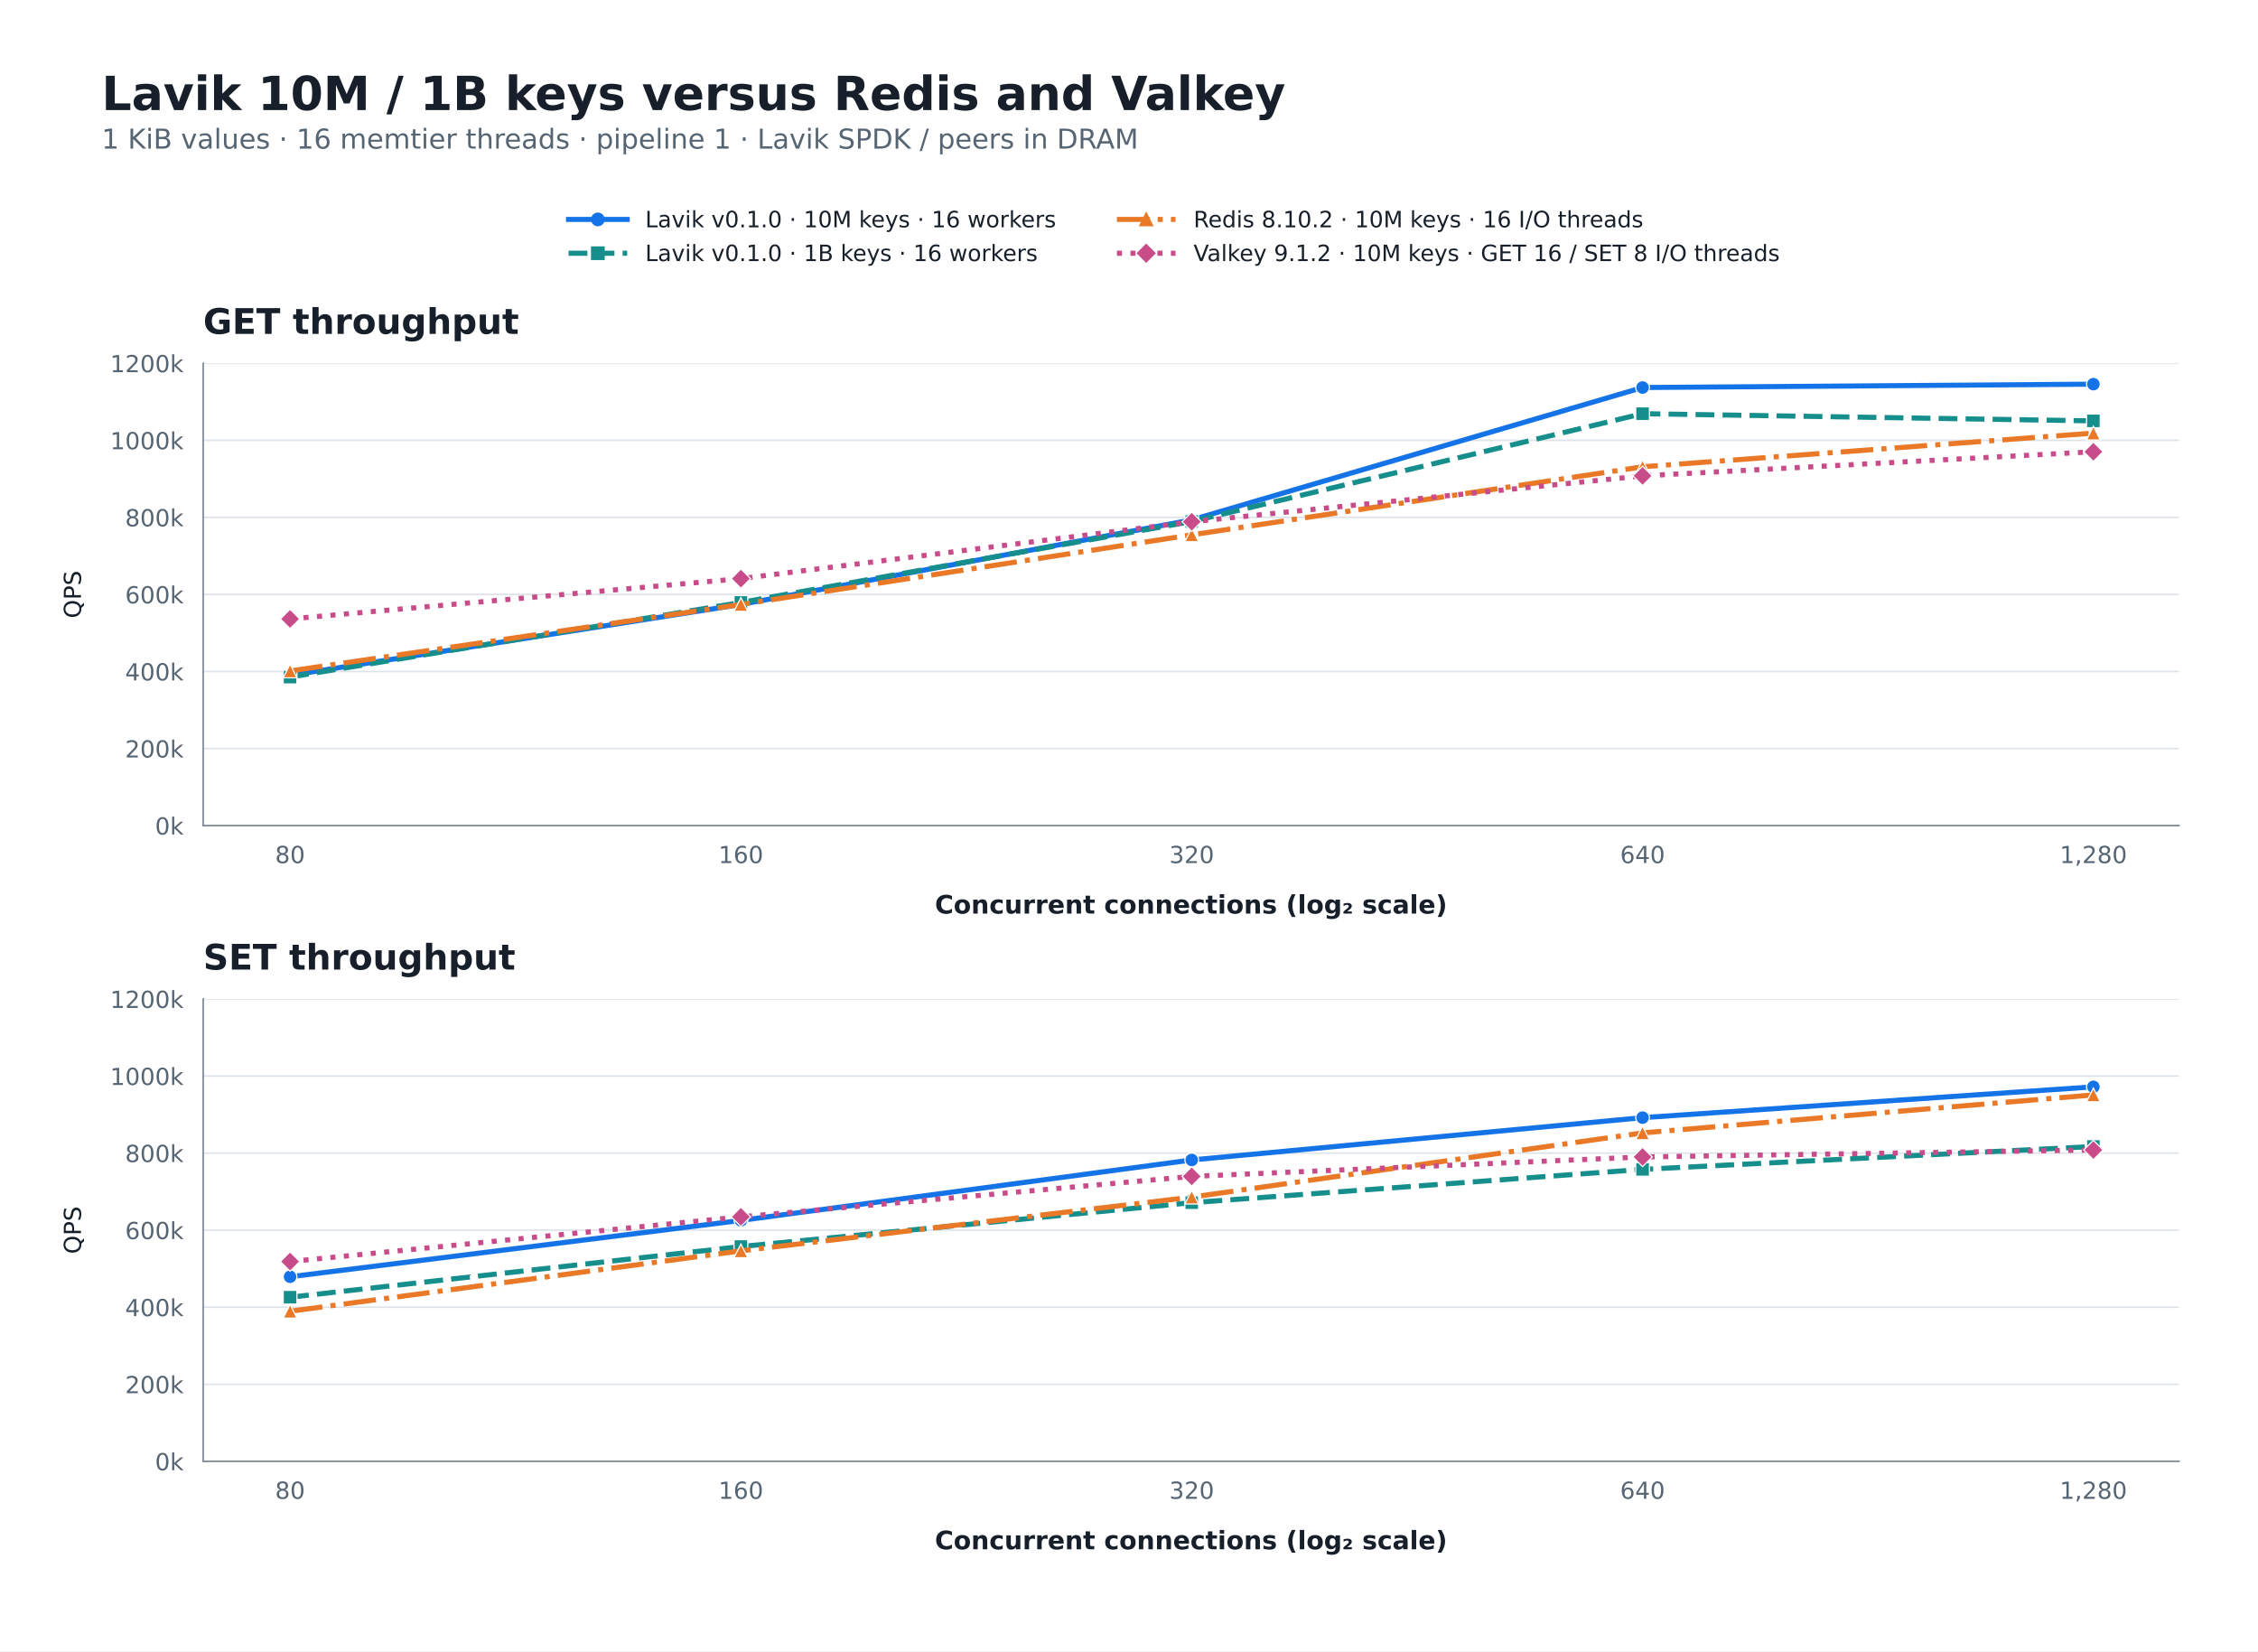
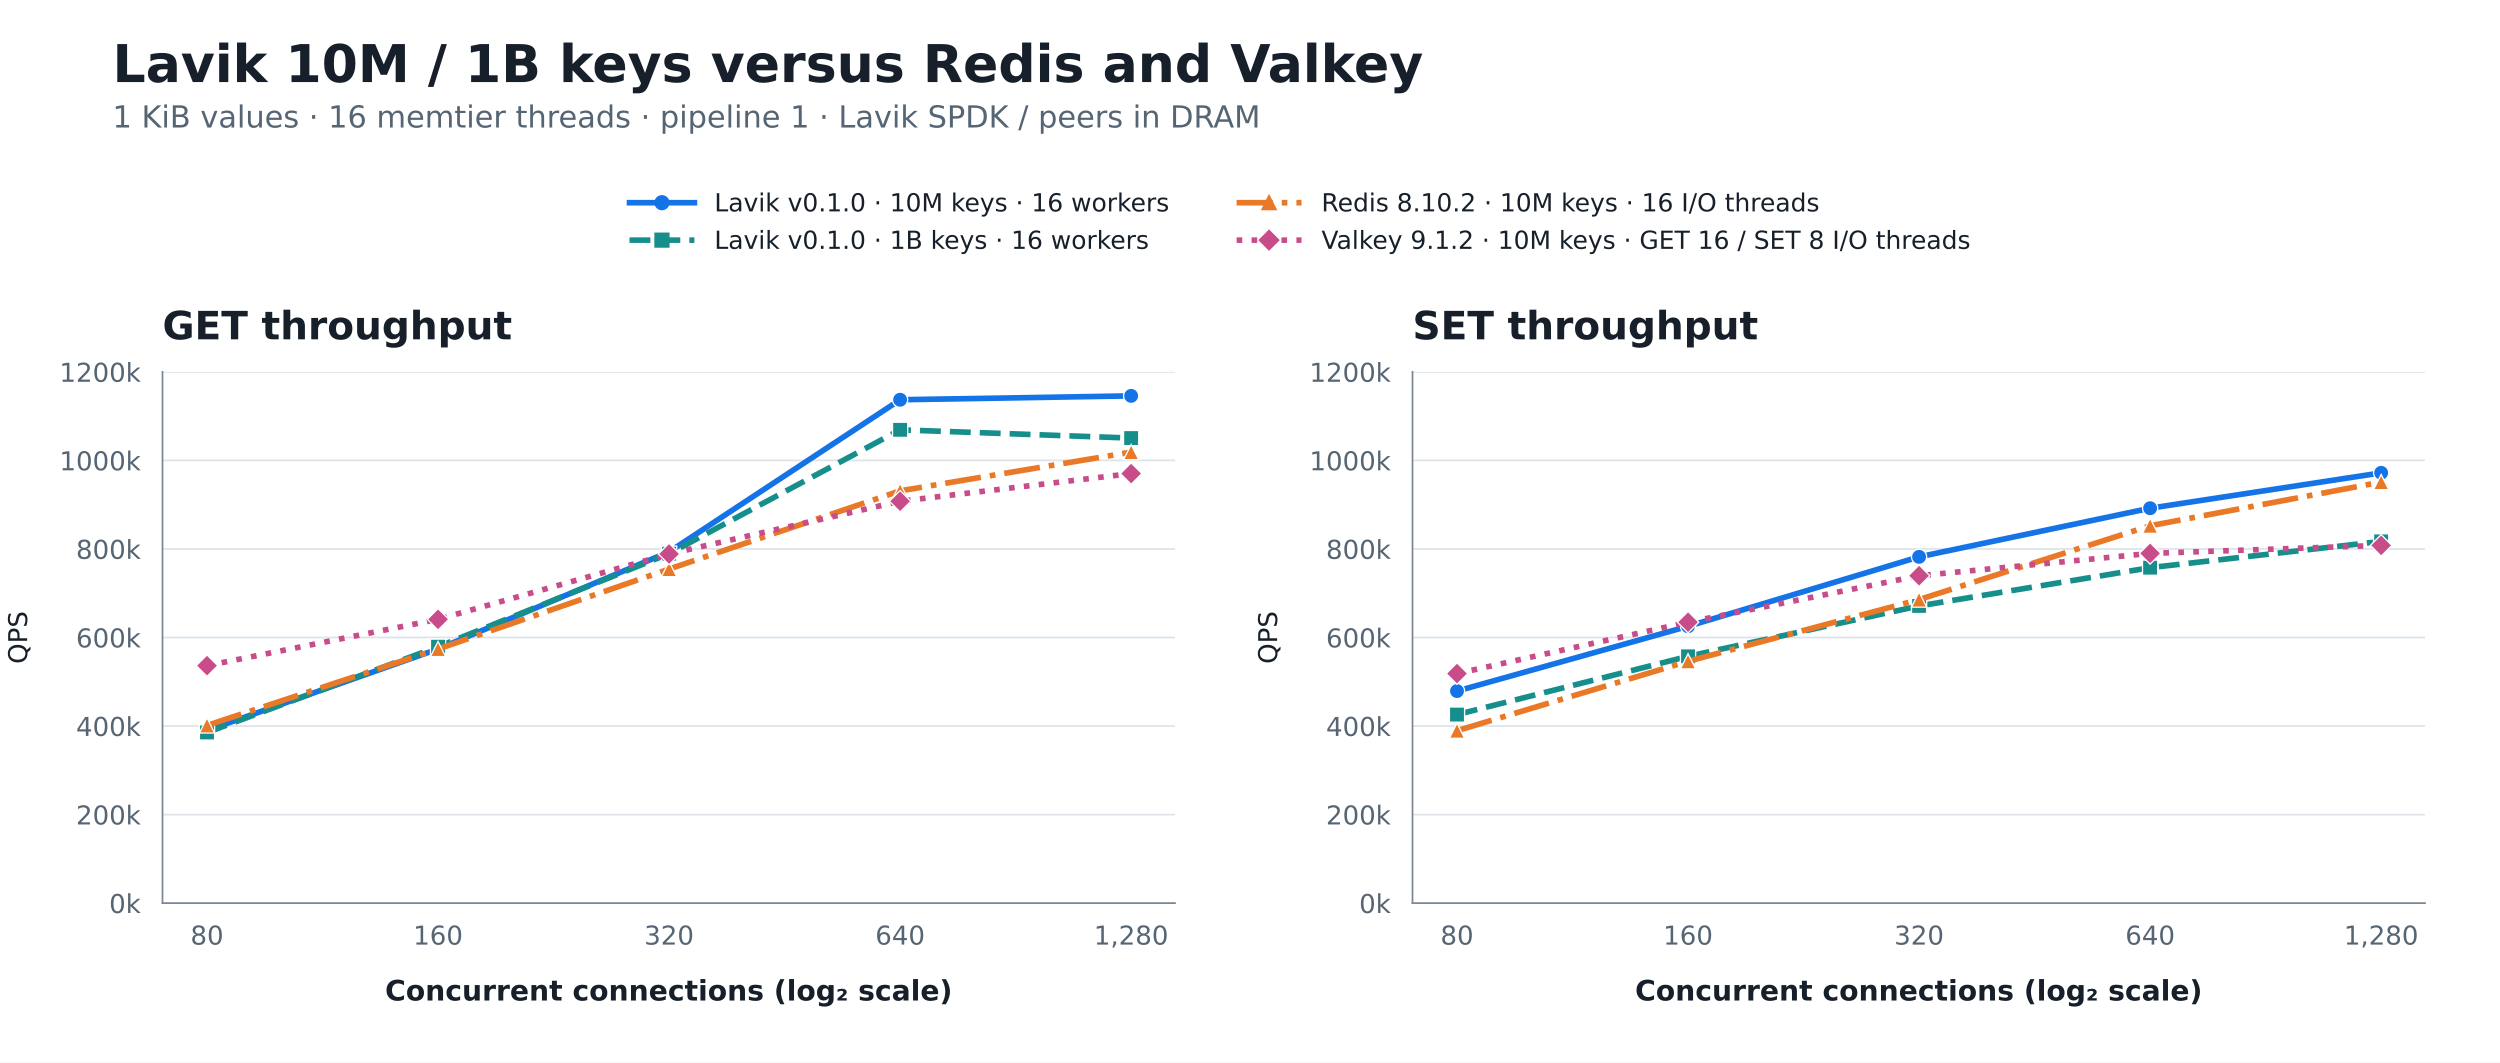
- <svg xmlns="http://www.w3.org/2000/svg" xmlns:xlink="http://www.w3.org/1999/xlink" width="1152pt" height="842.4pt" viewBox="0 0 1152 842.4" version="1.1">
+ <svg xmlns="http://www.w3.org/2000/svg" xmlns:xlink="http://www.w3.org/1999/xlink" width="1152pt" height="489.6pt" viewBox="0 0 1152 489.6" version="1.1">
  <defs>
    <style type="text/css">*{stroke-linejoin: round; stroke-linecap: butt}</style>
  </defs>
  <g id="figure_1">
    <g id="patch_1">
-       <path d="M 0 842.4 L 1152 842.4 L 1152 0 L 0 0 z " style="fill: #ffffff" />
+       <path d="M 0 489.6 L 1152 489.6 L 1152 0 L 0 0 z " style="fill: #ffffff" />
    </g>
    <g id="axes_1">
      <g id="patch_2">
-         <path d="M 103.68 421.2 L 1111.68 421.2 L 1111.68 185.328 L 103.68 185.328 z " style="fill: #ffffff" />
+         <path d="M 74.88 416.16 L 541.44 416.16 L 541.44 171.36 L 74.88 171.36 z " style="fill: #ffffff" />
      </g>
      <g id="matplotlib.axis_1">
        <g id="xtick_1">
          <g id="line2d_1" />
          <g id="text_1">
-             <text style="font-size: 12px; font-family: 'DejaVu Sans'; text-anchor: middle; fill: #566573" x="147.99" y="440.317" transform="rotate(-0 147.9898 440.3172)">80</text>
+             <text style="font-size: 12px; font-family: 'DejaVu Sans'; text-anchor: middle; fill: #566573" x="95.389" y="435.277" transform="rotate(-0 95.38909 435.2772)">80</text>
          </g>
        </g>
        <g id="xtick_2">
          <g id="line2d_2" />
          <g id="text_2">
-             <text style="font-size: 12px; font-family: 'DejaVu Sans'; text-anchor: middle; fill: #566573" x="377.997" y="440.317" transform="rotate(-0 377.9971 440.3172)">160</text>
+             <text style="font-size: 12px; font-family: 'DejaVu Sans'; text-anchor: middle; fill: #566573" x="201.85" y="435.277" transform="rotate(-0 201.8496 435.2772)">160</text>
          </g>
        </g>
        <g id="xtick_3">
          <g id="line2d_3" />
          <g id="text_3">
-             <text style="font-size: 12px; font-family: 'DejaVu Sans'; text-anchor: middle; fill: #566573" x="608.004" y="440.317" transform="rotate(-0 608.0044 440.3172)">320</text>
+             <text style="font-size: 12px; font-family: 'DejaVu Sans'; text-anchor: middle; fill: #566573" x="308.31" y="435.277" transform="rotate(-0 308.3101 435.2772)">320</text>
          </g>
        </g>
        <g id="xtick_4">
          <g id="line2d_4" />
          <g id="text_4">
-             <text style="font-size: 12px; font-family: 'DejaVu Sans'; text-anchor: middle; fill: #566573" x="838.012" y="440.317" transform="rotate(-0 838.0117 440.3172)">640</text>
+             <text style="font-size: 12px; font-family: 'DejaVu Sans'; text-anchor: middle; fill: #566573" x="414.771" y="435.277" transform="rotate(-0 414.7707 435.2772)">640</text>
          </g>
        </g>
        <g id="xtick_5">
          <g id="line2d_5" />
          <g id="text_5">
-             <text style="font-size: 12px; font-family: 'DejaVu Sans'; text-anchor: middle; fill: #566573" x="1068.019" y="440.317" transform="rotate(-0 1068.019 440.3172)">1,280</text>
+             <text style="font-size: 12px; font-family: 'DejaVu Sans'; text-anchor: middle; fill: #566573" x="521.231" y="435.277" transform="rotate(-0 521.2312 435.2772)">1,280</text>
          </g>
        </g>
        <g id="text_6">
-           <text style="font-weight: 700; font-size: 13px; font-family: 'DejaVu Sans'; text-anchor: middle; fill: #17202a" x="607.68" y="466.078" transform="rotate(-0 607.68 466.078)">Concurrent connections (log₂ scale)</text>
+           <text style="font-weight: 700; font-size: 13px; font-family: 'DejaVu Sans'; text-anchor: middle; fill: #17202a" x="308.16" y="461.038" transform="rotate(-0 308.16 461.038)">Concurrent connections (log₂ scale)</text>
        </g>
      </g>
      <g id="matplotlib.axis_2">
        <g id="ytick_1">
          <g id="line2d_6">
-             <path d="M 103.68 421.2 L 1111.68 421.2 " clip-path="url(#pccae382f65)" style="fill: none; stroke: #dde3e8; stroke-width: 0.8; stroke-linecap: square" />
+             <path d="M 74.88 416.16 L 541.44 416.16 " clip-path="url(#p9f2acef4e2)" style="fill: none; stroke: #dde3e8; stroke-width: 0.8; stroke-linecap: square" />
          </g>
          <g id="line2d_7" />
          <g id="text_7">
-             <text style="font-size: 12px; font-family: 'DejaVu Sans'; text-anchor: end; fill: #566573" x="93.68" y="425.759" transform="rotate(-0 93.68 425.7591)">0k</text>
+             <text style="font-size: 12px; font-family: 'DejaVu Sans'; text-anchor: end; fill: #566573" x="64.88" y="420.719" transform="rotate(-0 64.88 420.7191)">0k</text>
          </g>
        </g>
        <g id="ytick_2">
          <g id="line2d_8">
-             <path d="M 103.68 381.888 L 1111.68 381.888 " clip-path="url(#pccae382f65)" style="fill: none; stroke: #dde3e8; stroke-width: 0.8; stroke-linecap: square" />
+             <path d="M 74.88 375.36 L 541.44 375.36 " clip-path="url(#p9f2acef4e2)" style="fill: none; stroke: #dde3e8; stroke-width: 0.8; stroke-linecap: square" />
          </g>
          <g id="line2d_9" />
          <g id="text_8">
-             <text style="font-size: 12px; font-family: 'DejaVu Sans'; text-anchor: end; fill: #566573" x="93.68" y="386.447" transform="rotate(-0 93.68 386.4471)">200k</text>
+             <text style="font-size: 12px; font-family: 'DejaVu Sans'; text-anchor: end; fill: #566573" x="64.88" y="379.919" transform="rotate(-0 64.88 379.9191)">200k</text>
          </g>
        </g>
        <g id="ytick_3">
          <g id="line2d_10">
-             <path d="M 103.68 342.576 L 1111.68 342.576 " clip-path="url(#pccae382f65)" style="fill: none; stroke: #dde3e8; stroke-width: 0.8; stroke-linecap: square" />
+             <path d="M 74.88 334.56 L 541.44 334.56 " clip-path="url(#p9f2acef4e2)" style="fill: none; stroke: #dde3e8; stroke-width: 0.8; stroke-linecap: square" />
          </g>
          <g id="line2d_11" />
          <g id="text_9">
-             <text style="font-size: 12px; font-family: 'DejaVu Sans'; text-anchor: end; fill: #566573" x="93.68" y="347.135" transform="rotate(-0 93.68 347.1351)">400k</text>
+             <text style="font-size: 12px; font-family: 'DejaVu Sans'; text-anchor: end; fill: #566573" x="64.88" y="339.119" transform="rotate(-0 64.88 339.1191)">400k</text>
          </g>
        </g>
        <g id="ytick_4">
          <g id="line2d_12">
-             <path d="M 103.68 303.264 L 1111.68 303.264 " clip-path="url(#pccae382f65)" style="fill: none; stroke: #dde3e8; stroke-width: 0.8; stroke-linecap: square" />
+             <path d="M 74.88 293.76 L 541.44 293.76 " clip-path="url(#p9f2acef4e2)" style="fill: none; stroke: #dde3e8; stroke-width: 0.8; stroke-linecap: square" />
          </g>
          <g id="line2d_13" />
          <g id="text_10">
-             <text style="font-size: 12px; font-family: 'DejaVu Sans'; text-anchor: end; fill: #566573" x="93.68" y="307.823" transform="rotate(-0 93.68 307.8231)">600k</text>
+             <text style="font-size: 12px; font-family: 'DejaVu Sans'; text-anchor: end; fill: #566573" x="64.88" y="298.319" transform="rotate(-0 64.88 298.3191)">600k</text>
          </g>
        </g>
        <g id="ytick_5">
          <g id="line2d_14">
-             <path d="M 103.68 263.952 L 1111.68 263.952 " clip-path="url(#pccae382f65)" style="fill: none; stroke: #dde3e8; stroke-width: 0.8; stroke-linecap: square" />
+             <path d="M 74.88 252.96 L 541.44 252.96 " clip-path="url(#p9f2acef4e2)" style="fill: none; stroke: #dde3e8; stroke-width: 0.8; stroke-linecap: square" />
          </g>
          <g id="line2d_15" />
          <g id="text_11">
-             <text style="font-size: 12px; font-family: 'DejaVu Sans'; text-anchor: end; fill: #566573" x="93.68" y="268.511" transform="rotate(-0 93.68 268.5111)">800k</text>
+             <text style="font-size: 12px; font-family: 'DejaVu Sans'; text-anchor: end; fill: #566573" x="64.88" y="257.519" transform="rotate(-0 64.88 257.5191)">800k</text>
          </g>
        </g>
        <g id="ytick_6">
          <g id="line2d_16">
-             <path d="M 103.68 224.64 L 1111.68 224.64 " clip-path="url(#pccae382f65)" style="fill: none; stroke: #dde3e8; stroke-width: 0.8; stroke-linecap: square" />
+             <path d="M 74.88 212.16 L 541.44 212.16 " clip-path="url(#p9f2acef4e2)" style="fill: none; stroke: #dde3e8; stroke-width: 0.8; stroke-linecap: square" />
          </g>
          <g id="line2d_17" />
          <g id="text_12">
-             <text style="font-size: 12px; font-family: 'DejaVu Sans'; text-anchor: end; fill: #566573" x="93.68" y="229.199" transform="rotate(-0 93.68 229.1991)">1000k</text>
+             <text style="font-size: 12px; font-family: 'DejaVu Sans'; text-anchor: end; fill: #566573" x="64.88" y="216.719" transform="rotate(-0 64.88 216.7191)">1000k</text>
          </g>
        </g>
        <g id="ytick_7">
          <g id="line2d_18">
-             <path d="M 103.68 185.328 L 1111.68 185.328 " clip-path="url(#pccae382f65)" style="fill: none; stroke: #dde3e8; stroke-width: 0.8; stroke-linecap: square" />
+             <path d="M 74.88 171.36 L 541.44 171.36 " clip-path="url(#p9f2acef4e2)" style="fill: none; stroke: #dde3e8; stroke-width: 0.8; stroke-linecap: square" />
          </g>
          <g id="line2d_19" />
          <g id="text_13">
-             <text style="font-size: 12px; font-family: 'DejaVu Sans'; text-anchor: end; fill: #566573" x="93.68" y="189.887" transform="rotate(-0 93.68 189.8871)">1200k</text>
+             <text style="font-size: 12px; font-family: 'DejaVu Sans'; text-anchor: end; fill: #566573" x="64.88" y="175.919" transform="rotate(-0 64.88 175.9191)">1200k</text>
          </g>
        </g>
        <g id="text_14">
-           <text style="font-size: 12px; font-family: 'DejaVu Sans'; text-anchor: middle; fill: #17202a" x="41.308" y="303.264" transform="rotate(-90 41.30844 303.264)">QPS</text>
+           <text style="font-size: 12px; font-family: 'DejaVu Sans'; text-anchor: middle; fill: #17202a" x="12.508" y="293.76" transform="rotate(-90 12.50844 293.76)">QPS</text>
        </g>
      </g>
      <g id="line2d_20">
-         <path d="M 147.99 344.527 L 377.997 308.368 L 608.004 265.228 L 838.012 197.7 L 1068.019 195.987 " clip-path="url(#pccae382f65)" style="fill: none; stroke: #1473e6; stroke-width: 2.6; stroke-linecap: square" />
+         <path d="M 95.389 336.585 L 201.85 299.057 L 308.31 254.284 L 414.771 184.2 L 521.231 182.422 " clip-path="url(#p9f2acef4e2)" style="fill: none; stroke: #1473e6; stroke-width: 2.6; stroke-linecap: square" />
        <defs>
          <path id="m9071e98e31" d="M 0 3.5 C 0.928 3.5 1.819 3.131 2.475 2.475 C 3.131 1.819 3.5 0.928 3.5 0 C 3.5 -0.928 3.131 -1.819 2.475 -2.475 C 1.819 -3.131 0.928 -3.5 0 -3.5 C -0.928 -3.5 -1.819 -3.131 -2.475 -2.475 C -3.131 -1.819 -3.5 -0.928 -3.5 0 C -3.5 0.928 -3.131 1.819 -2.475 2.475 C -1.819 3.131 -0.928 3.5 0 3.5 z " style="stroke: #ffffff; stroke-width: 0.6" />
        </defs>
-         <g clip-path="url(#pccae382f65)">
-           <use xlink:href="#m9071e98e31" x="147.99" y="344.527" style="fill: #1473e6; stroke: #ffffff; stroke-width: 0.6" />
-           <use xlink:href="#m9071e98e31" x="377.997" y="308.368" style="fill: #1473e6; stroke: #ffffff; stroke-width: 0.6" />
-           <use xlink:href="#m9071e98e31" x="608.004" y="265.228" style="fill: #1473e6; stroke: #ffffff; stroke-width: 0.6" />
-           <use xlink:href="#m9071e98e31" x="838.012" y="197.7" style="fill: #1473e6; stroke: #ffffff; stroke-width: 0.6" />
-           <use xlink:href="#m9071e98e31" x="1068.019" y="195.987" style="fill: #1473e6; stroke: #ffffff; stroke-width: 0.6" />
+         <g clip-path="url(#p9f2acef4e2)">
+           <use xlink:href="#m9071e98e31" x="95.389" y="336.585" style="fill: #1473e6; stroke: #ffffff; stroke-width: 0.6" />
+           <use xlink:href="#m9071e98e31" x="201.85" y="299.057" style="fill: #1473e6; stroke: #ffffff; stroke-width: 0.6" />
+           <use xlink:href="#m9071e98e31" x="308.31" y="254.284" style="fill: #1473e6; stroke: #ffffff; stroke-width: 0.6" />
+           <use xlink:href="#m9071e98e31" x="414.771" y="184.2" style="fill: #1473e6; stroke: #ffffff; stroke-width: 0.6" />
+           <use xlink:href="#m9071e98e31" x="521.231" y="182.422" style="fill: #1473e6; stroke: #ffffff; stroke-width: 0.6" />
        </g>
      </g>
      <g id="line2d_21">
-         <path d="M 147.99 345.423 L 377.997 307.352 L 608.004 266.052 L 838.012 211.053 L 1068.019 214.721 " clip-path="url(#pccae382f65)" style="fill: none; stroke-dasharray: 9.62,4.16; stroke-dashoffset: 0; stroke: #168f8c; stroke-width: 2.6" />
+         <path d="M 95.389 337.515 L 201.85 298.003 L 308.31 255.14 L 414.771 198.058 L 521.231 201.866 " clip-path="url(#p9f2acef4e2)" style="fill: none; stroke-dasharray: 9.62,4.16; stroke-dashoffset: 0; stroke: #168f8c; stroke-width: 2.6" />
        <defs>
          <path id="me7b731afa3" d="M -3.5 3.5 L 3.5 3.5 L 3.5 -3.5 L -3.5 -3.5 z " style="stroke: #ffffff; stroke-width: 0.6; stroke-linejoin: miter" />
        </defs>
-         <g clip-path="url(#pccae382f65)">
-           <use xlink:href="#me7b731afa3" x="147.99" y="345.423" style="fill: #168f8c; stroke: #ffffff; stroke-width: 0.6; stroke-linejoin: miter" />
-           <use xlink:href="#me7b731afa3" x="377.997" y="307.352" style="fill: #168f8c; stroke: #ffffff; stroke-width: 0.6; stroke-linejoin: miter" />
-           <use xlink:href="#me7b731afa3" x="608.004" y="266.052" style="fill: #168f8c; stroke: #ffffff; stroke-width: 0.6; stroke-linejoin: miter" />
-           <use xlink:href="#me7b731afa3" x="838.012" y="211.053" style="fill: #168f8c; stroke: #ffffff; stroke-width: 0.6; stroke-linejoin: miter" />
-           <use xlink:href="#me7b731afa3" x="1068.019" y="214.721" style="fill: #168f8c; stroke: #ffffff; stroke-width: 0.6; stroke-linejoin: miter" />
+         <g clip-path="url(#p9f2acef4e2)">
+           <use xlink:href="#me7b731afa3" x="95.389" y="337.515" style="fill: #168f8c; stroke: #ffffff; stroke-width: 0.6; stroke-linejoin: miter" />
+           <use xlink:href="#me7b731afa3" x="201.85" y="298.003" style="fill: #168f8c; stroke: #ffffff; stroke-width: 0.6; stroke-linejoin: miter" />
+           <use xlink:href="#me7b731afa3" x="308.31" y="255.14" style="fill: #168f8c; stroke: #ffffff; stroke-width: 0.6; stroke-linejoin: miter" />
+           <use xlink:href="#me7b731afa3" x="414.771" y="198.058" style="fill: #168f8c; stroke: #ffffff; stroke-width: 0.6; stroke-linejoin: miter" />
+           <use xlink:href="#me7b731afa3" x="521.231" y="201.866" style="fill: #168f8c; stroke: #ffffff; stroke-width: 0.6; stroke-linejoin: miter" />
        </g>
      </g>
      <g id="line2d_22">
-         <path d="M 147.99 342.305 L 377.997 308.38 L 608.004 272.868 L 838.012 238.147 L 1068.019 220.957 " clip-path="url(#pccae382f65)" style="fill: none; stroke-dasharray: 16.64,4.16,2.6,4.16; stroke-dashoffset: 0; stroke: #e97827; stroke-width: 2.6" />
+         <path d="M 95.389 334.279 L 201.85 299.07 L 308.31 262.214 L 414.771 226.178 L 521.231 208.338 " clip-path="url(#p9f2acef4e2)" style="fill: none; stroke-dasharray: 16.64,4.16,2.6,4.16; stroke-dashoffset: 0; stroke: #e97827; stroke-width: 2.6" />
        <defs>
          <path id="m4a1f04a065" d="M 0 -3.5 L -3.5 3.5 L 3.5 3.5 z " style="stroke: #ffffff; stroke-width: 0.6; stroke-linejoin: miter" />
        </defs>
-         <g clip-path="url(#pccae382f65)">
-           <use xlink:href="#m4a1f04a065" x="147.99" y="342.305" style="fill: #e97827; stroke: #ffffff; stroke-width: 0.6; stroke-linejoin: miter" />
-           <use xlink:href="#m4a1f04a065" x="377.997" y="308.38" style="fill: #e97827; stroke: #ffffff; stroke-width: 0.6; stroke-linejoin: miter" />
-           <use xlink:href="#m4a1f04a065" x="608.004" y="272.868" style="fill: #e97827; stroke: #ffffff; stroke-width: 0.6; stroke-linejoin: miter" />
-           <use xlink:href="#m4a1f04a065" x="838.012" y="238.147" style="fill: #e97827; stroke: #ffffff; stroke-width: 0.6; stroke-linejoin: miter" />
-           <use xlink:href="#m4a1f04a065" x="1068.019" y="220.957" style="fill: #e97827; stroke: #ffffff; stroke-width: 0.6; stroke-linejoin: miter" />
+         <g clip-path="url(#p9f2acef4e2)">
+           <use xlink:href="#m4a1f04a065" x="95.389" y="334.279" style="fill: #e97827; stroke: #ffffff; stroke-width: 0.6; stroke-linejoin: miter" />
+           <use xlink:href="#m4a1f04a065" x="201.85" y="299.07" style="fill: #e97827; stroke: #ffffff; stroke-width: 0.6; stroke-linejoin: miter" />
+           <use xlink:href="#m4a1f04a065" x="308.31" y="262.214" style="fill: #e97827; stroke: #ffffff; stroke-width: 0.6; stroke-linejoin: miter" />
+           <use xlink:href="#m4a1f04a065" x="414.771" y="226.178" style="fill: #e97827; stroke: #ffffff; stroke-width: 0.6; stroke-linejoin: miter" />
+           <use xlink:href="#m4a1f04a065" x="521.231" y="208.338" style="fill: #e97827; stroke: #ffffff; stroke-width: 0.6; stroke-linejoin: miter" />
        </g>
      </g>
      <g id="line2d_23">
-         <path d="M 147.99 315.764 L 377.997 295.196 L 608.004 266.181 L 838.012 242.77 L 1068.019 230.48 " clip-path="url(#pccae382f65)" style="fill: none; stroke-dasharray: 2.6,4.29; stroke-dashoffset: 0; stroke: #c84c8a; stroke-width: 2.6" />
+         <path d="M 95.389 306.733 L 201.85 285.387 L 308.31 255.273 L 414.771 230.977 L 521.231 218.221 " clip-path="url(#p9f2acef4e2)" style="fill: none; stroke-dasharray: 2.6,4.29; stroke-dashoffset: 0; stroke: #c84c8a; stroke-width: 2.6" />
        <defs>
          <path id="m238d5151bf" d="M -0 4.95 L 4.95 0 L 0 -4.95 L -4.95 -0 z " style="stroke: #ffffff; stroke-width: 0.6; stroke-linejoin: miter" />
        </defs>
-         <g clip-path="url(#pccae382f65)">
-           <use xlink:href="#m238d5151bf" x="147.99" y="315.764" style="fill: #c84c8a; stroke: #ffffff; stroke-width: 0.6; stroke-linejoin: miter" />
-           <use xlink:href="#m238d5151bf" x="377.997" y="295.196" style="fill: #c84c8a; stroke: #ffffff; stroke-width: 0.6; stroke-linejoin: miter" />
-           <use xlink:href="#m238d5151bf" x="608.004" y="266.181" style="fill: #c84c8a; stroke: #ffffff; stroke-width: 0.6; stroke-linejoin: miter" />
-           <use xlink:href="#m238d5151bf" x="838.012" y="242.77" style="fill: #c84c8a; stroke: #ffffff; stroke-width: 0.6; stroke-linejoin: miter" />
-           <use xlink:href="#m238d5151bf" x="1068.019" y="230.48" style="fill: #c84c8a; stroke: #ffffff; stroke-width: 0.6; stroke-linejoin: miter" />
+         <g clip-path="url(#p9f2acef4e2)">
+           <use xlink:href="#m238d5151bf" x="95.389" y="306.733" style="fill: #c84c8a; stroke: #ffffff; stroke-width: 0.6; stroke-linejoin: miter" />
+           <use xlink:href="#m238d5151bf" x="201.85" y="285.387" style="fill: #c84c8a; stroke: #ffffff; stroke-width: 0.6; stroke-linejoin: miter" />
+           <use xlink:href="#m238d5151bf" x="308.31" y="255.273" style="fill: #c84c8a; stroke: #ffffff; stroke-width: 0.6; stroke-linejoin: miter" />
+           <use xlink:href="#m238d5151bf" x="414.771" y="230.977" style="fill: #c84c8a; stroke: #ffffff; stroke-width: 0.6; stroke-linejoin: miter" />
+           <use xlink:href="#m238d5151bf" x="521.231" y="218.221" style="fill: #c84c8a; stroke: #ffffff; stroke-width: 0.6; stroke-linejoin: miter" />
        </g>
      </g>
      <g id="patch_3">
-         <path d="M 103.68 421.2 L 103.68 185.328 " style="fill: none; stroke: #7b8794; stroke-width: 0.8; stroke-linejoin: miter; stroke-linecap: square" />
+         <path d="M 74.88 416.16 L 74.88 171.36 " style="fill: none; stroke: #7b8794; stroke-width: 0.8; stroke-linejoin: miter; stroke-linecap: square" />
      </g>
      <g id="patch_4">
-         <path d="M 103.68 421.2 L 1111.68 421.2 " style="fill: none; stroke: #7b8794; stroke-width: 0.8; stroke-linejoin: miter; stroke-linecap: square" />
+         <path d="M 74.88 416.16 L 541.44 416.16 " style="fill: none; stroke: #7b8794; stroke-width: 0.8; stroke-linejoin: miter; stroke-linecap: square" />
      </g>
      <g id="text_15">
-         <text style="font-weight: 700; font-size: 18px; font-family: 'DejaVu Sans'; text-anchor: start; fill: #17202a" x="103.68" y="170.328" transform="rotate(-0 103.68 170.328)">GET throughput</text>
+         <text style="font-weight: 700; font-size: 18px; font-family: 'DejaVu Sans'; text-anchor: start; fill: #17202a" x="74.88" y="156.36" transform="rotate(-0 74.88 156.36)">GET throughput</text>
      </g>
    </g>
    <g id="axes_2">
      <g id="patch_5">
-         <path d="M 103.68 745.524 L 1111.68 745.524 L 1111.68 509.652 L 103.68 509.652 z " style="fill: #ffffff" />
+         <path d="M 650.88 416.16 L 1117.44 416.16 L 1117.44 171.36 L 650.88 171.36 z " style="fill: #ffffff" />
      </g>
      <g id="matplotlib.axis_3">
        <g id="xtick_6">
          <g id="line2d_24" />
          <g id="text_16">
-             <text style="font-size: 12px; font-family: 'DejaVu Sans'; text-anchor: middle; fill: #566573" x="147.99" y="764.641" transform="rotate(-0 147.9898 764.6412)">80</text>
+             <text style="font-size: 12px; font-family: 'DejaVu Sans'; text-anchor: middle; fill: #566573" x="671.389" y="435.277" transform="rotate(-0 671.3891 435.2772)">80</text>
          </g>
        </g>
        <g id="xtick_7">
          <g id="line2d_25" />
          <g id="text_17">
-             <text style="font-size: 12px; font-family: 'DejaVu Sans'; text-anchor: middle; fill: #566573" x="377.997" y="764.641" transform="rotate(-0 377.9971 764.6412)">160</text>
+             <text style="font-size: 12px; font-family: 'DejaVu Sans'; text-anchor: middle; fill: #566573" x="777.85" y="435.277" transform="rotate(-0 777.8496 435.2772)">160</text>
          </g>
        </g>
        <g id="xtick_8">
          <g id="line2d_26" />
          <g id="text_18">
-             <text style="font-size: 12px; font-family: 'DejaVu Sans'; text-anchor: middle; fill: #566573" x="608.004" y="764.641" transform="rotate(-0 608.0044 764.6412)">320</text>
+             <text style="font-size: 12px; font-family: 'DejaVu Sans'; text-anchor: middle; fill: #566573" x="884.31" y="435.277" transform="rotate(-0 884.3101 435.2772)">320</text>
          </g>
        </g>
        <g id="xtick_9">
          <g id="line2d_27" />
          <g id="text_19">
-             <text style="font-size: 12px; font-family: 'DejaVu Sans'; text-anchor: middle; fill: #566573" x="838.012" y="764.641" transform="rotate(-0 838.0117 764.6412)">640</text>
+             <text style="font-size: 12px; font-family: 'DejaVu Sans'; text-anchor: middle; fill: #566573" x="990.771" y="435.277" transform="rotate(-0 990.7707 435.2772)">640</text>
          </g>
        </g>
        <g id="xtick_10">
          <g id="line2d_28" />
          <g id="text_20">
-             <text style="font-size: 12px; font-family: 'DejaVu Sans'; text-anchor: middle; fill: #566573" x="1068.019" y="764.641" transform="rotate(-0 1068.019 764.6412)">1,280</text>
+             <text style="font-size: 12px; font-family: 'DejaVu Sans'; text-anchor: middle; fill: #566573" x="1097.231" y="435.277" transform="rotate(-0 1097.231 435.2772)">1,280</text>
          </g>
        </g>
        <g id="text_21">
-           <text style="font-weight: 700; font-size: 13px; font-family: 'DejaVu Sans'; text-anchor: middle; fill: #17202a" x="607.68" y="790.402" transform="rotate(-0 607.68 790.402)">Concurrent connections (log₂ scale)</text>
+           <text style="font-weight: 700; font-size: 13px; font-family: 'DejaVu Sans'; text-anchor: middle; fill: #17202a" x="884.16" y="461.038" transform="rotate(-0 884.16 461.038)">Concurrent connections (log₂ scale)</text>
        </g>
      </g>
      <g id="matplotlib.axis_4">
        <g id="ytick_8">
          <g id="line2d_29">
-             <path d="M 103.68 745.524 L 1111.68 745.524 " clip-path="url(#p30a1dced56)" style="fill: none; stroke: #dde3e8; stroke-width: 0.8; stroke-linecap: square" />
+             <path d="M 650.88 416.16 L 1117.44 416.16 " clip-path="url(#p47bf87dd1f)" style="fill: none; stroke: #dde3e8; stroke-width: 0.8; stroke-linecap: square" />
          </g>
          <g id="line2d_30" />
          <g id="text_22">
-             <text style="font-size: 12px; font-family: 'DejaVu Sans'; text-anchor: end; fill: #566573" x="93.68" y="750.083" transform="rotate(-0 93.68 750.0831)">0k</text>
+             <text style="font-size: 12px; font-family: 'DejaVu Sans'; text-anchor: end; fill: #566573" x="640.88" y="420.719" transform="rotate(-0 640.88 420.7191)">0k</text>
          </g>
        </g>
        <g id="ytick_9">
          <g id="line2d_31">
-             <path d="M 103.68 706.212 L 1111.68 706.212 " clip-path="url(#p30a1dced56)" style="fill: none; stroke: #dde3e8; stroke-width: 0.8; stroke-linecap: square" />
+             <path d="M 650.88 375.36 L 1117.44 375.36 " clip-path="url(#p47bf87dd1f)" style="fill: none; stroke: #dde3e8; stroke-width: 0.8; stroke-linecap: square" />
          </g>
          <g id="line2d_32" />
          <g id="text_23">
-             <text style="font-size: 12px; font-family: 'DejaVu Sans'; text-anchor: end; fill: #566573" x="93.68" y="710.771" transform="rotate(-0 93.68 710.7711)">200k</text>
+             <text style="font-size: 12px; font-family: 'DejaVu Sans'; text-anchor: end; fill: #566573" x="640.88" y="379.919" transform="rotate(-0 640.88 379.9191)">200k</text>
          </g>
        </g>
        <g id="ytick_10">
          <g id="line2d_33">
-             <path d="M 103.68 666.9 L 1111.68 666.9 " clip-path="url(#p30a1dced56)" style="fill: none; stroke: #dde3e8; stroke-width: 0.8; stroke-linecap: square" />
+             <path d="M 650.88 334.56 L 1117.44 334.56 " clip-path="url(#p47bf87dd1f)" style="fill: none; stroke: #dde3e8; stroke-width: 0.8; stroke-linecap: square" />
          </g>
          <g id="line2d_34" />
          <g id="text_24">
-             <text style="font-size: 12px; font-family: 'DejaVu Sans'; text-anchor: end; fill: #566573" x="93.68" y="671.459" transform="rotate(-0 93.68 671.4591)">400k</text>
+             <text style="font-size: 12px; font-family: 'DejaVu Sans'; text-anchor: end; fill: #566573" x="640.88" y="339.119" transform="rotate(-0 640.88 339.1191)">400k</text>
          </g>
        </g>
        <g id="ytick_11">
          <g id="line2d_35">
-             <path d="M 103.68 627.588 L 1111.68 627.588 " clip-path="url(#p30a1dced56)" style="fill: none; stroke: #dde3e8; stroke-width: 0.8; stroke-linecap: square" />
+             <path d="M 650.88 293.76 L 1117.44 293.76 " clip-path="url(#p47bf87dd1f)" style="fill: none; stroke: #dde3e8; stroke-width: 0.8; stroke-linecap: square" />
          </g>
          <g id="line2d_36" />
          <g id="text_25">
-             <text style="font-size: 12px; font-family: 'DejaVu Sans'; text-anchor: end; fill: #566573" x="93.68" y="632.147" transform="rotate(-0 93.68 632.1471)">600k</text>
+             <text style="font-size: 12px; font-family: 'DejaVu Sans'; text-anchor: end; fill: #566573" x="640.88" y="298.319" transform="rotate(-0 640.88 298.3191)">600k</text>
          </g>
        </g>
        <g id="ytick_12">
          <g id="line2d_37">
-             <path d="M 103.68 588.276 L 1111.68 588.276 " clip-path="url(#p30a1dced56)" style="fill: none; stroke: #dde3e8; stroke-width: 0.8; stroke-linecap: square" />
+             <path d="M 650.88 252.96 L 1117.44 252.96 " clip-path="url(#p47bf87dd1f)" style="fill: none; stroke: #dde3e8; stroke-width: 0.8; stroke-linecap: square" />
          </g>
          <g id="line2d_38" />
          <g id="text_26">
-             <text style="font-size: 12px; font-family: 'DejaVu Sans'; text-anchor: end; fill: #566573" x="93.68" y="592.835" transform="rotate(-0 93.68 592.8351)">800k</text>
+             <text style="font-size: 12px; font-family: 'DejaVu Sans'; text-anchor: end; fill: #566573" x="640.88" y="257.519" transform="rotate(-0 640.88 257.5191)">800k</text>
          </g>
        </g>
        <g id="ytick_13">
          <g id="line2d_39">
-             <path d="M 103.68 548.964 L 1111.68 548.964 " clip-path="url(#p30a1dced56)" style="fill: none; stroke: #dde3e8; stroke-width: 0.8; stroke-linecap: square" />
+             <path d="M 650.88 212.16 L 1117.44 212.16 " clip-path="url(#p47bf87dd1f)" style="fill: none; stroke: #dde3e8; stroke-width: 0.8; stroke-linecap: square" />
          </g>
          <g id="line2d_40" />
          <g id="text_27">
-             <text style="font-size: 12px; font-family: 'DejaVu Sans'; text-anchor: end; fill: #566573" x="93.68" y="553.523" transform="rotate(-0 93.68 553.5231)">1000k</text>
+             <text style="font-size: 12px; font-family: 'DejaVu Sans'; text-anchor: end; fill: #566573" x="640.88" y="216.719" transform="rotate(-0 640.88 216.7191)">1000k</text>
          </g>
        </g>
        <g id="ytick_14">
          <g id="line2d_41">
-             <path d="M 103.68 509.652 L 1111.68 509.652 " clip-path="url(#p30a1dced56)" style="fill: none; stroke: #dde3e8; stroke-width: 0.8; stroke-linecap: square" />
+             <path d="M 650.88 171.36 L 1117.44 171.36 " clip-path="url(#p47bf87dd1f)" style="fill: none; stroke: #dde3e8; stroke-width: 0.8; stroke-linecap: square" />
          </g>
          <g id="line2d_42" />
          <g id="text_28">
-             <text style="font-size: 12px; font-family: 'DejaVu Sans'; text-anchor: end; fill: #566573" x="93.68" y="514.211" transform="rotate(-0 93.68 514.2111)">1200k</text>
+             <text style="font-size: 12px; font-family: 'DejaVu Sans'; text-anchor: end; fill: #566573" x="640.88" y="175.919" transform="rotate(-0 640.88 175.9191)">1200k</text>
          </g>
        </g>
        <g id="text_29">
-           <text style="font-size: 12px; font-family: 'DejaVu Sans'; text-anchor: middle; fill: #17202a" x="41.308" y="627.588" transform="rotate(-90 41.30844 627.588)">QPS</text>
+           <text style="font-size: 12px; font-family: 'DejaVu Sans'; text-anchor: middle; fill: #17202a" x="588.508" y="293.76" transform="rotate(-90 588.5084 293.76)">QPS</text>
        </g>
      </g>
      <g id="line2d_43">
-         <path d="M 147.99 651.365 L 377.997 622.606 L 608.004 591.776 L 838.012 570.184 L 1068.019 554.477 " clip-path="url(#p30a1dced56)" style="fill: none; stroke: #1473e6; stroke-width: 2.6; stroke-linecap: square" />
-         <g clip-path="url(#p30a1dced56)">
-           <use xlink:href="#m9071e98e31" x="147.99" y="651.365" style="fill: #1473e6; stroke: #ffffff; stroke-width: 0.6" />
-           <use xlink:href="#m9071e98e31" x="377.997" y="622.606" style="fill: #1473e6; stroke: #ffffff; stroke-width: 0.6" />
-           <use xlink:href="#m9071e98e31" x="608.004" y="591.776" style="fill: #1473e6; stroke: #ffffff; stroke-width: 0.6" />
-           <use xlink:href="#m9071e98e31" x="838.012" y="570.184" style="fill: #1473e6; stroke: #ffffff; stroke-width: 0.6" />
-           <use xlink:href="#m9071e98e31" x="1068.019" y="554.477" style="fill: #1473e6; stroke: #ffffff; stroke-width: 0.6" />
+         <path d="M 671.389 318.437 L 777.85 288.589 L 884.31 256.592 L 990.771 234.183 L 1097.231 217.882 " clip-path="url(#p47bf87dd1f)" style="fill: none; stroke: #1473e6; stroke-width: 2.6; stroke-linecap: square" />
+         <g clip-path="url(#p47bf87dd1f)">
+           <use xlink:href="#m9071e98e31" x="671.389" y="318.437" style="fill: #1473e6; stroke: #ffffff; stroke-width: 0.6" />
+           <use xlink:href="#m9071e98e31" x="777.85" y="288.589" style="fill: #1473e6; stroke: #ffffff; stroke-width: 0.6" />
+           <use xlink:href="#m9071e98e31" x="884.31" y="256.592" style="fill: #1473e6; stroke: #ffffff; stroke-width: 0.6" />
+           <use xlink:href="#m9071e98e31" x="990.771" y="234.183" style="fill: #1473e6; stroke: #ffffff; stroke-width: 0.6" />
+           <use xlink:href="#m9071e98e31" x="1097.231" y="217.882" style="fill: #1473e6; stroke: #ffffff; stroke-width: 0.6" />
        </g>
      </g>
      <g id="line2d_44">
-         <path d="M 147.99 661.808 L 377.997 635.945 L 608.004 613.565 L 838.012 596.582 L 1068.019 584.912 " clip-path="url(#p30a1dced56)" style="fill: none; stroke-dasharray: 9.62,4.16; stroke-dashoffset: 0; stroke: #168f8c; stroke-width: 2.6" />
-         <g clip-path="url(#p30a1dced56)">
-           <use xlink:href="#me7b731afa3" x="147.99" y="661.808" style="fill: #168f8c; stroke: #ffffff; stroke-width: 0.6; stroke-linejoin: miter" />
-           <use xlink:href="#me7b731afa3" x="377.997" y="635.945" style="fill: #168f8c; stroke: #ffffff; stroke-width: 0.6; stroke-linejoin: miter" />
-           <use xlink:href="#me7b731afa3" x="608.004" y="613.565" style="fill: #168f8c; stroke: #ffffff; stroke-width: 0.6; stroke-linejoin: miter" />
-           <use xlink:href="#me7b731afa3" x="838.012" y="596.582" style="fill: #168f8c; stroke: #ffffff; stroke-width: 0.6; stroke-linejoin: miter" />
-           <use xlink:href="#me7b731afa3" x="1068.019" y="584.912" style="fill: #168f8c; stroke: #ffffff; stroke-width: 0.6; stroke-linejoin: miter" />
+         <path d="M 671.389 329.275 L 777.85 302.433 L 884.31 279.207 L 990.771 261.581 L 1097.231 249.469 " clip-path="url(#p47bf87dd1f)" style="fill: none; stroke-dasharray: 9.62,4.16; stroke-dashoffset: 0; stroke: #168f8c; stroke-width: 2.6" />
+         <g clip-path="url(#p47bf87dd1f)">
+           <use xlink:href="#me7b731afa3" x="671.389" y="329.275" style="fill: #168f8c; stroke: #ffffff; stroke-width: 0.6; stroke-linejoin: miter" />
+           <use xlink:href="#me7b731afa3" x="777.85" y="302.433" style="fill: #168f8c; stroke: #ffffff; stroke-width: 0.6; stroke-linejoin: miter" />
+           <use xlink:href="#me7b731afa3" x="884.31" y="279.207" style="fill: #168f8c; stroke: #ffffff; stroke-width: 0.6; stroke-linejoin: miter" />
+           <use xlink:href="#me7b731afa3" x="990.771" y="261.581" style="fill: #168f8c; stroke: #ffffff; stroke-width: 0.6; stroke-linejoin: miter" />
+           <use xlink:href="#me7b731afa3" x="1097.231" y="249.469" style="fill: #168f8c; stroke: #ffffff; stroke-width: 0.6; stroke-linejoin: miter" />
        </g>
      </g>
      <g id="line2d_45">
-         <path d="M 147.99 668.959 L 377.997 638.152 L 608.004 610.742 L 838.012 577.966 L 1068.019 558.585 " clip-path="url(#p30a1dced56)" style="fill: none; stroke-dasharray: 16.64,4.16,2.6,4.16; stroke-dashoffset: 0; stroke: #e97827; stroke-width: 2.6" />
-         <g clip-path="url(#p30a1dced56)">
-           <use xlink:href="#m4a1f04a065" x="147.99" y="668.959" style="fill: #e97827; stroke: #ffffff; stroke-width: 0.6; stroke-linejoin: miter" />
-           <use xlink:href="#m4a1f04a065" x="377.997" y="638.152" style="fill: #e97827; stroke: #ffffff; stroke-width: 0.6; stroke-linejoin: miter" />
-           <use xlink:href="#m4a1f04a065" x="608.004" y="610.742" style="fill: #e97827; stroke: #ffffff; stroke-width: 0.6; stroke-linejoin: miter" />
-           <use xlink:href="#m4a1f04a065" x="838.012" y="577.966" style="fill: #e97827; stroke: #ffffff; stroke-width: 0.6; stroke-linejoin: miter" />
-           <use xlink:href="#m4a1f04a065" x="1068.019" y="558.585" style="fill: #e97827; stroke: #ffffff; stroke-width: 0.6; stroke-linejoin: miter" />
+         <path d="M 671.389 336.697 L 777.85 304.723 L 884.31 276.276 L 990.771 242.26 L 1097.231 222.145 " clip-path="url(#p47bf87dd1f)" style="fill: none; stroke-dasharray: 16.64,4.16,2.6,4.16; stroke-dashoffset: 0; stroke: #e97827; stroke-width: 2.6" />
+         <g clip-path="url(#p47bf87dd1f)">
+           <use xlink:href="#m4a1f04a065" x="671.389" y="336.697" style="fill: #e97827; stroke: #ffffff; stroke-width: 0.6; stroke-linejoin: miter" />
+           <use xlink:href="#m4a1f04a065" x="777.85" y="304.723" style="fill: #e97827; stroke: #ffffff; stroke-width: 0.6; stroke-linejoin: miter" />
+           <use xlink:href="#m4a1f04a065" x="884.31" y="276.276" style="fill: #e97827; stroke: #ffffff; stroke-width: 0.6; stroke-linejoin: miter" />
+           <use xlink:href="#m4a1f04a065" x="990.771" y="242.26" style="fill: #e97827; stroke: #ffffff; stroke-width: 0.6; stroke-linejoin: miter" />
+           <use xlink:href="#m4a1f04a065" x="1097.231" y="222.145" style="fill: #e97827; stroke: #ffffff; stroke-width: 0.6; stroke-linejoin: miter" />
        </g>
      </g>
      <g id="line2d_46">
-         <path d="M 147.99 643.607 L 377.997 620.787 L 608.004 600.169 L 838.012 590.245 L 1068.019 586.683 " clip-path="url(#p30a1dced56)" style="fill: none; stroke-dasharray: 2.6,4.29; stroke-dashoffset: 0; stroke: #c84c8a; stroke-width: 2.6" />
-         <g clip-path="url(#p30a1dced56)">
-           <use xlink:href="#m238d5151bf" x="147.99" y="643.607" style="fill: #c84c8a; stroke: #ffffff; stroke-width: 0.6; stroke-linejoin: miter" />
-           <use xlink:href="#m238d5151bf" x="377.997" y="620.787" style="fill: #c84c8a; stroke: #ffffff; stroke-width: 0.6; stroke-linejoin: miter" />
-           <use xlink:href="#m238d5151bf" x="608.004" y="600.169" style="fill: #c84c8a; stroke: #ffffff; stroke-width: 0.6; stroke-linejoin: miter" />
-           <use xlink:href="#m238d5151bf" x="838.012" y="590.245" style="fill: #c84c8a; stroke: #ffffff; stroke-width: 0.6; stroke-linejoin: miter" />
-           <use xlink:href="#m238d5151bf" x="1068.019" y="586.683" style="fill: #c84c8a; stroke: #ffffff; stroke-width: 0.6; stroke-linejoin: miter" />
+         <path d="M 671.389 310.385 L 777.85 286.701 L 884.31 265.303 L 990.771 255.004 L 1097.231 251.307 " clip-path="url(#p47bf87dd1f)" style="fill: none; stroke-dasharray: 2.6,4.29; stroke-dashoffset: 0; stroke: #c84c8a; stroke-width: 2.6" />
+         <g clip-path="url(#p47bf87dd1f)">
+           <use xlink:href="#m238d5151bf" x="671.389" y="310.385" style="fill: #c84c8a; stroke: #ffffff; stroke-width: 0.6; stroke-linejoin: miter" />
+           <use xlink:href="#m238d5151bf" x="777.85" y="286.701" style="fill: #c84c8a; stroke: #ffffff; stroke-width: 0.6; stroke-linejoin: miter" />
+           <use xlink:href="#m238d5151bf" x="884.31" y="265.303" style="fill: #c84c8a; stroke: #ffffff; stroke-width: 0.6; stroke-linejoin: miter" />
+           <use xlink:href="#m238d5151bf" x="990.771" y="255.004" style="fill: #c84c8a; stroke: #ffffff; stroke-width: 0.6; stroke-linejoin: miter" />
+           <use xlink:href="#m238d5151bf" x="1097.231" y="251.307" style="fill: #c84c8a; stroke: #ffffff; stroke-width: 0.6; stroke-linejoin: miter" />
        </g>
      </g>
      <g id="patch_6">
-         <path d="M 103.68 745.524 L 103.68 509.652 " style="fill: none; stroke: #7b8794; stroke-width: 0.8; stroke-linejoin: miter; stroke-linecap: square" />
+         <path d="M 650.88 416.16 L 650.88 171.36 " style="fill: none; stroke: #7b8794; stroke-width: 0.8; stroke-linejoin: miter; stroke-linecap: square" />
      </g>
      <g id="patch_7">
-         <path d="M 103.68 745.524 L 1111.68 745.524 " style="fill: none; stroke: #7b8794; stroke-width: 0.8; stroke-linejoin: miter; stroke-linecap: square" />
+         <path d="M 650.88 416.16 L 1117.44 416.16 " style="fill: none; stroke: #7b8794; stroke-width: 0.8; stroke-linejoin: miter; stroke-linecap: square" />
      </g>
      <g id="text_30">
-         <text style="font-weight: 700; font-size: 18px; font-family: 'DejaVu Sans'; text-anchor: start; fill: #17202a" x="103.68" y="494.652" transform="rotate(-0 103.68 494.652)">SET throughput</text>
+         <text style="font-weight: 700; font-size: 18px; font-family: 'DejaVu Sans'; text-anchor: start; fill: #17202a" x="650.88" y="156.36" transform="rotate(-0 650.88 156.36)">SET throughput</text>
      </g>
    </g>
    <g id="text_31">
-       <text style="font-weight: 700; font-size: 24px; font-family: 'DejaVu Sans'; text-anchor: start; fill: #17202a" x="51.84" y="56.144" transform="rotate(-0 51.84 56.14425)">Lavik 10M / 1B keys versus Redis and Valkey</text>
+       <text style="font-weight: 700; font-size: 24px; font-family: 'DejaVu Sans'; text-anchor: start; fill: #17202a" x="51.84" y="37.82" transform="rotate(-0 51.84 37.82025)">Lavik 10M / 1B keys versus Redis and Valkey</text>
    </g>
    <g id="text_32">
-       <text style="font-size: 14px; font-family: 'DejaVu Sans'; text-anchor: start; fill: #566573" x="51.84" y="75.816" transform="rotate(-0 51.84 75.816)">1 KiB values · 16 memtier threads · pipeline 1 · Lavik SPDK / peers in DRAM</text>
+       <text style="font-size: 14px; font-family: 'DejaVu Sans'; text-anchor: start; fill: #566573" x="51.84" y="58.752" transform="rotate(-0 51.84 58.752)">1 KiB values · 16 memtier threads · pipeline 1 · Lavik SPDK / peers in DRAM</text>
    </g>
    <g id="legend_1">
      <g id="line2d_47">
-         <path d="M 290.075 111.939 L 305.025 111.939 L 319.975 111.939 " style="fill: none; stroke: #1473e6; stroke-width: 2.6; stroke-linecap: square" />
+         <path d="M 290.075 93.399 L 305.025 93.399 L 319.975 93.399 " style="fill: none; stroke: #1473e6; stroke-width: 2.6; stroke-linecap: square" />
        <defs>
          <path id="m189f85f741" d="M 0 3 C 0.796 3 1.559 2.684 2.121 2.121 C 2.684 1.559 3 0.796 3 0 C 3 -0.796 2.684 -1.559 2.121 -2.121 C 1.559 -2.684 0.796 -3 0 -3 C -0.796 -3 -1.559 -2.684 -2.121 -2.121 C -2.684 -1.559 -3 -0.796 -3 0 C -3 0.796 -2.684 1.559 -2.121 2.121 C -1.559 2.684 -0.796 3 0 3 z " style="stroke: #1473e6" />
        </defs>
        <g>
-           <use xlink:href="#m189f85f741" x="305.025" y="111.939" style="fill: #1473e6; stroke: #1473e6" />
+           <use xlink:href="#m189f85f741" x="305.025" y="93.399" style="fill: #1473e6; stroke: #1473e6" />
        </g>
      </g>
      <g id="text_33">
-         <text style="font-size: 11.5px; font-family: 'DejaVu Sans'; text-anchor: start; fill: #17202a" x="329.175" y="115.964" transform="rotate(-0 329.1754 115.9642)">Lavik v0.1.0 · 10M keys · 16 workers</text>
+         <text style="font-size: 11.5px; font-family: 'DejaVu Sans'; text-anchor: start; fill: #17202a" x="329.175" y="97.424" transform="rotate(-0 329.1754 97.4242)">Lavik v0.1.0 · 10M keys · 16 workers</text>
      </g>
      <g id="line2d_48">
-         <path d="M 290.075 129.19 L 305.025 129.19 L 319.975 129.19 " style="fill: none; stroke-dasharray: 9.62,4.16; stroke-dashoffset: 0; stroke: #168f8c; stroke-width: 2.6" />
+         <path d="M 290.075 110.65 L 305.025 110.65 L 319.975 110.65 " style="fill: none; stroke-dasharray: 9.62,4.16; stroke-dashoffset: 0; stroke: #168f8c; stroke-width: 2.6" />
        <defs>
          <path id="m1875cc7791" d="M -3 3 L 3 3 L 3 -3 L -3 -3 z " style="stroke: #168f8c; stroke-linejoin: miter" />
        </defs>
        <g>
-           <use xlink:href="#m1875cc7791" x="305.025" y="129.19" style="fill: #168f8c; stroke: #168f8c; stroke-linejoin: miter" />
+           <use xlink:href="#m1875cc7791" x="305.025" y="110.65" style="fill: #168f8c; stroke: #168f8c; stroke-linejoin: miter" />
        </g>
      </g>
      <g id="text_34">
-         <text style="font-size: 11.5px; font-family: 'DejaVu Sans'; text-anchor: start; fill: #17202a" x="329.175" y="133.215" transform="rotate(-0 329.1754 133.2151)">Lavik v0.1.0 · 1B keys · 16 workers</text>
+         <text style="font-size: 11.5px; font-family: 'DejaVu Sans'; text-anchor: start; fill: #17202a" x="329.175" y="114.675" transform="rotate(-0 329.1754 114.6751)">Lavik v0.1.0 · 1B keys · 16 workers</text>
      </g>
      <g id="line2d_49">
-         <path d="M 569.827 111.939 L 584.777 111.939 L 599.727 111.939 " style="fill: none; stroke-dasharray: 16.64,4.16,2.6,4.16; stroke-dashoffset: 0; stroke: #e97827; stroke-width: 2.6" />
+         <path d="M 569.827 93.399 L 584.777 93.399 L 599.727 93.399 " style="fill: none; stroke-dasharray: 16.64,4.16,2.6,4.16; stroke-dashoffset: 0; stroke: #e97827; stroke-width: 2.6" />
        <defs>
          <path id="m845510bbec" d="M 0 -3 L -3 3 L 3 3 z " style="stroke: #e97827; stroke-linejoin: miter" />
        </defs>
        <g>
-           <use xlink:href="#m845510bbec" x="584.777" y="111.939" style="fill: #e97827; stroke: #e97827; stroke-linejoin: miter" />
+           <use xlink:href="#m845510bbec" x="584.777" y="93.399" style="fill: #e97827; stroke: #e97827; stroke-linejoin: miter" />
        </g>
      </g>
      <g id="text_35">
-         <text style="font-size: 11.5px; font-family: 'DejaVu Sans'; text-anchor: start; fill: #17202a" x="608.927" y="115.964" transform="rotate(-0 608.9273 115.9642)">Redis 8.10.2 · 10M keys · 16 I/O threads</text>
+         <text style="font-size: 11.5px; font-family: 'DejaVu Sans'; text-anchor: start; fill: #17202a" x="608.927" y="97.424" transform="rotate(-0 608.9273 97.4242)">Redis 8.10.2 · 10M keys · 16 I/O threads</text>
      </g>
      <g id="line2d_50">
-         <path d="M 569.827 129.19 L 584.777 129.19 L 599.727 129.19 " style="fill: none; stroke-dasharray: 2.6,4.29; stroke-dashoffset: 0; stroke: #c84c8a; stroke-width: 2.6" />
+         <path d="M 569.827 110.65 L 584.777 110.65 L 599.727 110.65 " style="fill: none; stroke-dasharray: 2.6,4.29; stroke-dashoffset: 0; stroke: #c84c8a; stroke-width: 2.6" />
        <defs>
          <path id="mef9c14cad4" d="M -0 4.243 L 4.243 0 L 0 -4.243 L -4.243 -0 z " style="stroke: #c84c8a; stroke-linejoin: miter" />
        </defs>
        <g>
-           <use xlink:href="#mef9c14cad4" x="584.777" y="129.19" style="fill: #c84c8a; stroke: #c84c8a; stroke-linejoin: miter" />
+           <use xlink:href="#mef9c14cad4" x="584.777" y="110.65" style="fill: #c84c8a; stroke: #c84c8a; stroke-linejoin: miter" />
        </g>
      </g>
      <g id="text_36">
-         <text style="font-size: 11.5px; font-family: 'DejaVu Sans'; text-anchor: start; fill: #17202a" x="608.927" y="133.215" transform="rotate(-0 608.9273 133.2151)">Valkey 9.1.2 · 10M keys · GET 16 / SET 8 I/O threads</text>
+         <text style="font-size: 11.5px; font-family: 'DejaVu Sans'; text-anchor: start; fill: #17202a" x="608.927" y="114.675" transform="rotate(-0 608.9273 114.6751)">Valkey 9.1.2 · 10M keys · GET 16 / SET 8 I/O threads</text>
      </g>
    </g>
  </g>
  <defs>
-     <clipPath id="pccae382f65">
-       <rect x="103.68" y="185.328" width="1008" height="235.872" />
+     <clipPath id="p9f2acef4e2">
+       <rect x="74.88" y="171.36" width="466.56" height="244.8" />
    </clipPath>
-     <clipPath id="p30a1dced56">
-       <rect x="103.68" y="509.652" width="1008" height="235.872" />
+     <clipPath id="p47bf87dd1f">
+       <rect x="650.88" y="171.36" width="466.56" height="244.8" />
    </clipPath>
  </defs>
</svg>
